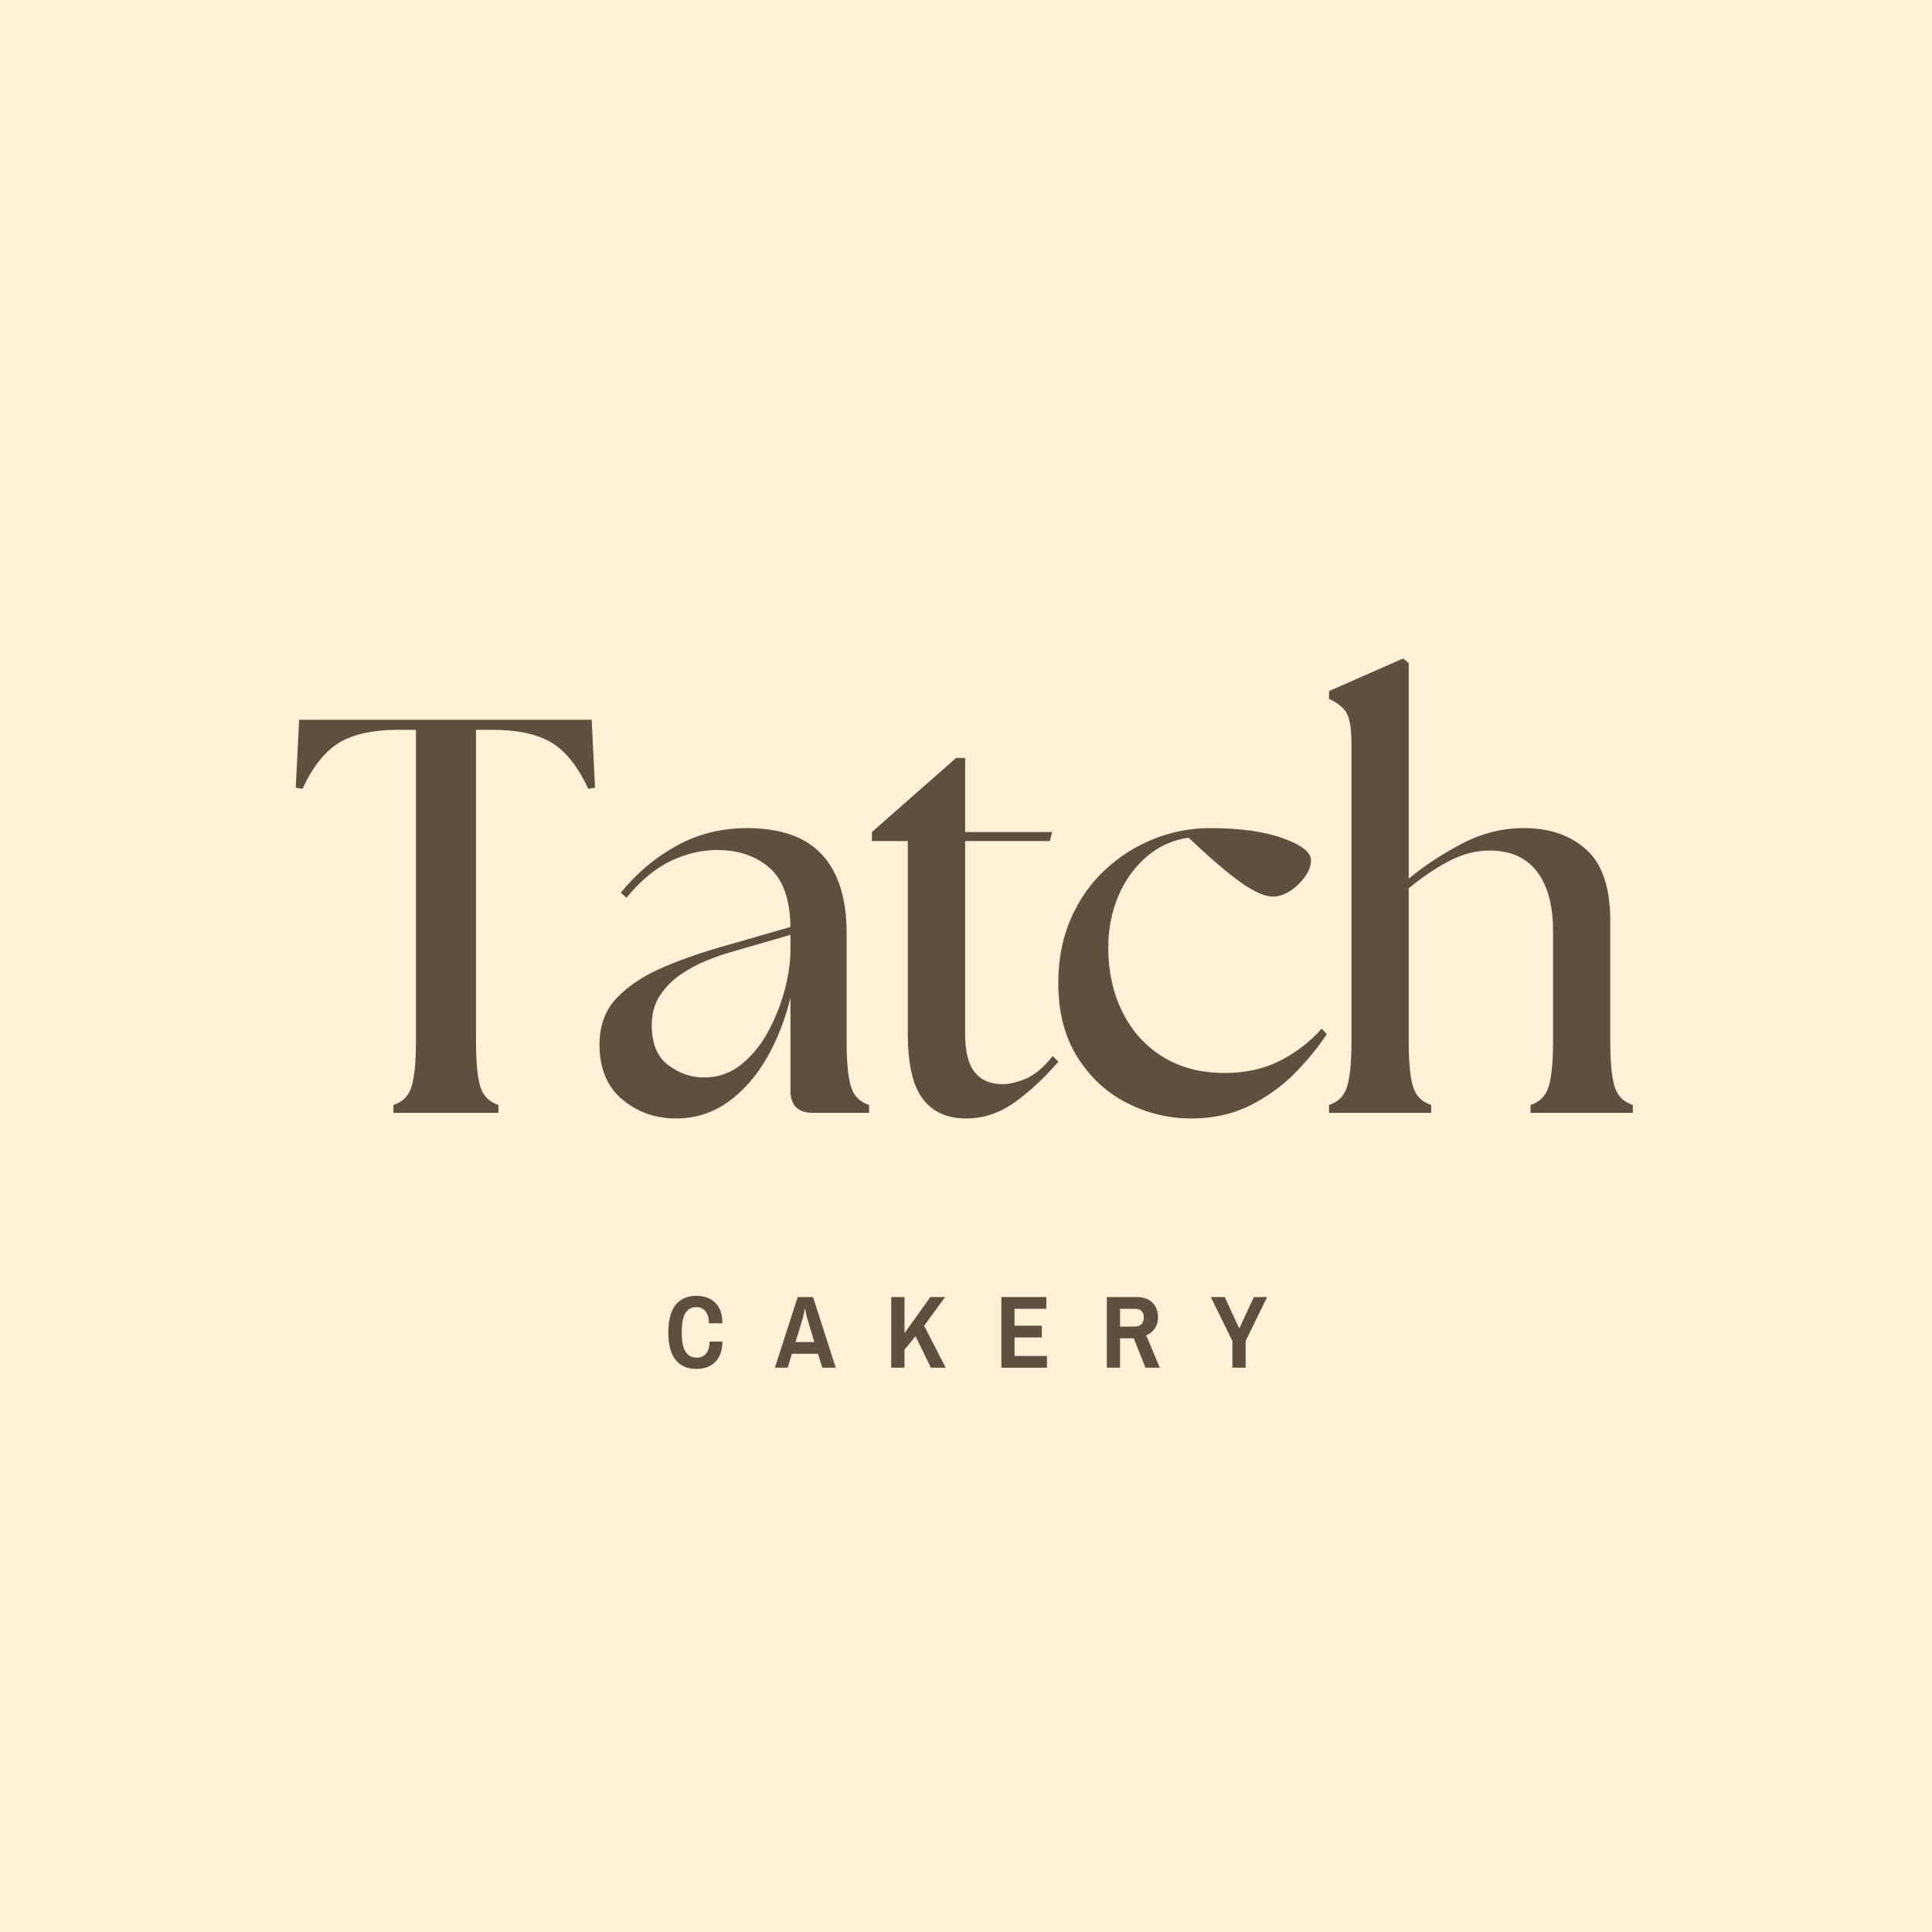
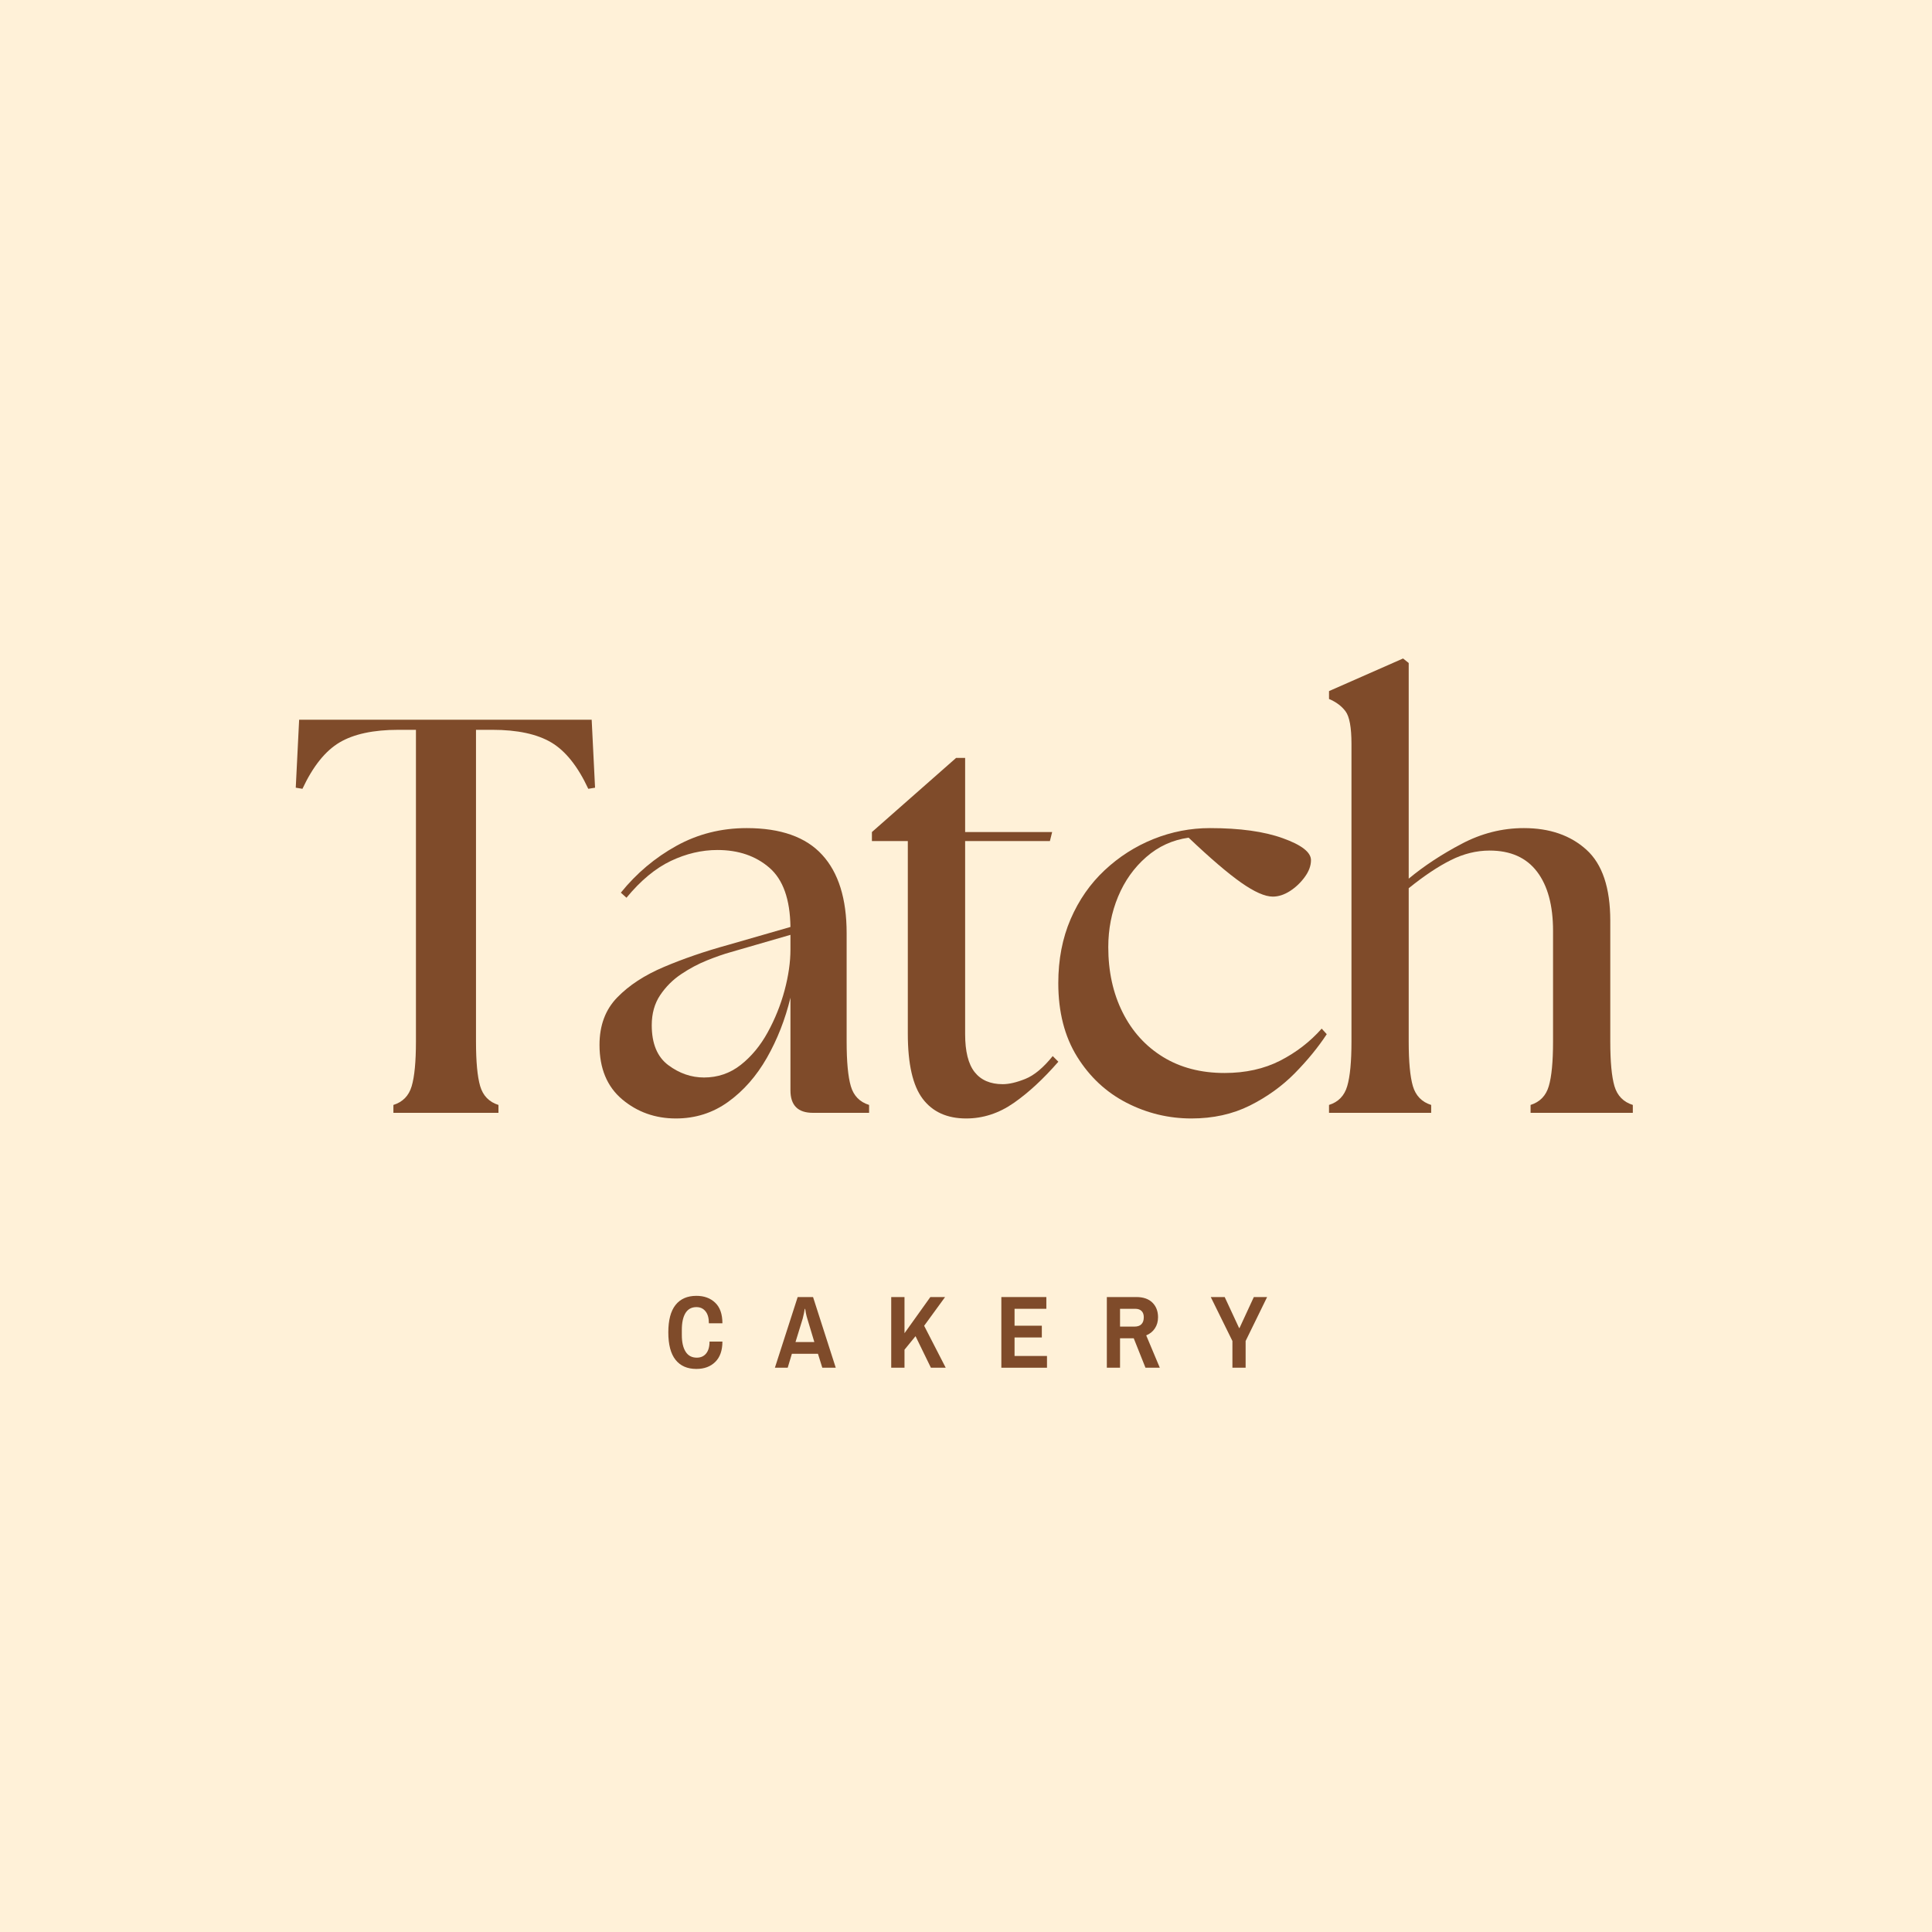
<svg xmlns="http://www.w3.org/2000/svg" width="500" zoomAndPan="magnify" viewBox="0 0 375 375" height="500" preserveAspectRatio="xMidYMid meet" version="1.0">
  <defs>
    <g />
  </defs>
  <rect x="-37.5" width="450" fill="#ffffff" y="-37.5" height="450" fill-opacity="1" />
  <rect x="-37.5" width="450" fill="#fff1d8" y="-37.5" height="450" fill-opacity="1" />
-   <g fill="#604f3f" fill-opacity="1">
+   <g fill="#7f4b2a" fill-opacity="1">
    <g transform="translate(55.87507, 216)">
      <g>
        <path d="M 20.484 0 L 20.484 -1.531 C 22.305 -2.102 23.488 -3.316 24.031 -5.172 C 24.582 -7.023 24.859 -9.914 24.859 -13.844 L 24.859 -74.344 L 21.469 -74.344 C 16.602 -74.344 12.789 -73.523 10.031 -71.891 C 7.27 -70.254 4.867 -67.254 2.828 -62.891 L 1.531 -63.109 L 2.188 -76.297 L 58.969 -76.297 L 59.625 -63.109 L 58.312 -62.891 C 56.281 -67.254 53.883 -70.254 51.125 -71.891 C 48.363 -73.523 44.547 -74.344 39.672 -74.344 L 36.516 -74.344 L 36.516 -13.844 C 36.516 -9.914 36.785 -7.023 37.328 -5.172 C 37.879 -3.316 39.062 -2.102 40.875 -1.531 L 40.875 0 Z M 20.484 0 " />
      </g>
    </g>
  </g>
-   <g fill="#604f3f" fill-opacity="1">
+   <g fill="#7f4b2a" fill-opacity="1">
    <g transform="translate(113.0979, 216)">
      <g>
        <path d="M 44.688 0 C 41.781 0 40.328 -1.453 40.328 -4.359 L 40.328 -22.344 C 39.305 -18.125 37.781 -14.234 35.75 -10.672 C 33.719 -7.117 31.211 -4.27 28.234 -2.125 C 25.254 0.02 21.875 1.094 18.094 1.094 C 14.094 1.094 10.617 -0.141 7.672 -2.609 C 4.734 -5.086 3.266 -8.613 3.266 -13.188 C 3.266 -16.969 4.41 -20.035 6.703 -22.391 C 8.992 -24.754 12.023 -26.734 15.797 -28.328 C 19.578 -29.93 23.723 -31.352 28.234 -32.594 L 40.328 -36.078 C 40.254 -41.453 38.891 -45.285 36.234 -47.578 C 33.586 -49.867 30.227 -51.016 26.156 -51.016 C 23.102 -51.016 20.086 -50.305 17.109 -48.891 C 14.129 -47.473 11.258 -45.094 8.5 -41.75 L 7.406 -42.734 C 10.457 -46.504 14.055 -49.535 18.203 -51.828 C 22.348 -54.117 26.891 -55.266 31.828 -55.266 C 38.441 -55.266 43.328 -53.535 46.484 -50.078 C 49.648 -46.629 51.234 -41.562 51.234 -34.875 L 51.234 -13.844 C 51.234 -9.914 51.504 -7.023 52.047 -5.172 C 52.586 -3.316 53.77 -2.102 55.594 -1.531 L 55.594 0 Z M 13.406 -17 C 13.406 -13.438 14.477 -10.852 16.625 -9.25 C 18.77 -7.656 21.078 -6.859 23.547 -6.859 C 26.234 -6.859 28.613 -7.676 30.688 -9.312 C 32.758 -10.945 34.504 -13.055 35.922 -15.641 C 37.336 -18.223 38.426 -20.93 39.188 -23.766 C 39.945 -26.598 40.328 -29.25 40.328 -31.719 L 40.328 -34.547 L 28.672 -31.172 C 27.359 -30.805 25.848 -30.281 24.141 -29.594 C 22.43 -28.906 20.758 -28.016 19.125 -26.922 C 17.488 -25.828 16.125 -24.461 15.031 -22.828 C 13.945 -21.203 13.406 -19.258 13.406 -17 Z M 13.406 -17 " />
      </g>
    </g>
  </g>
-   <g fill="#604f3f" fill-opacity="1">
+   <g fill="#7f4b2a" fill-opacity="1">
    <g transform="translate(167.0508, 216)">
      <g>
        <path d="M 20.484 1.094 C 16.785 1.094 13.973 -0.176 12.047 -2.719 C 10.117 -5.27 9.156 -9.488 9.156 -15.375 L 9.156 -52.75 L 2.188 -52.75 L 2.188 -54.5 L 18.531 -68.891 L 20.281 -68.891 L 20.281 -54.5 L 37.172 -54.5 L 36.734 -52.75 L 20.281 -52.75 L 20.281 -15.266 C 20.281 -11.922 20.895 -9.469 22.125 -7.906 C 23.363 -6.344 25.18 -5.562 27.578 -5.562 C 28.816 -5.562 30.285 -5.906 31.984 -6.594 C 33.691 -7.281 35.457 -8.754 37.281 -11.016 L 38.375 -9.922 C 35.469 -6.578 32.578 -3.906 29.703 -1.906 C 26.828 0.094 23.754 1.094 20.484 1.094 Z M 20.484 1.094 " />
      </g>
    </g>
  </g>
-   <g fill="#604f3f" fill-opacity="1">
+   <g fill="#7f4b2a" fill-opacity="1">
    <g transform="translate(202.0384, 216)">
      <g>
        <path d="M 29.219 1.094 C 24.781 1.094 20.582 0.078 16.625 -1.953 C 12.664 -3.992 9.469 -6.973 7.031 -10.891 C 4.594 -14.816 3.375 -19.578 3.375 -25.172 C 3.375 -29.754 4.172 -33.895 5.766 -37.594 C 7.367 -41.301 9.566 -44.461 12.359 -47.078 C 15.16 -49.703 18.32 -51.723 21.844 -53.141 C 25.375 -54.555 29.031 -55.266 32.812 -55.266 C 38.625 -55.266 43.344 -54.609 46.969 -53.297 C 50.602 -51.992 52.422 -50.578 52.422 -49.047 C 52.422 -47.961 52.02 -46.875 51.219 -45.781 C 50.426 -44.688 49.469 -43.773 48.344 -43.047 C 47.219 -42.328 46.109 -41.969 45.016 -41.969 C 43.492 -41.969 41.441 -42.875 38.859 -44.688 C 36.273 -46.508 32.879 -49.414 28.672 -53.406 C 25.547 -52.969 22.801 -51.711 20.438 -49.641 C 18.07 -47.578 16.254 -45.02 14.984 -41.969 C 13.711 -38.914 13.078 -35.645 13.078 -32.156 C 13.078 -27.426 14.004 -23.207 15.859 -19.5 C 17.711 -15.801 20.328 -12.914 23.703 -10.844 C 27.086 -8.77 31.066 -7.734 35.641 -7.734 C 39.711 -7.734 43.312 -8.531 46.438 -10.125 C 49.562 -11.727 52.25 -13.801 54.5 -16.344 L 55.484 -15.266 C 53.805 -12.711 51.734 -10.18 49.266 -7.672 C 46.797 -5.172 43.891 -3.082 40.547 -1.406 C 37.203 0.258 33.426 1.094 29.219 1.094 Z M 29.219 1.094 " />
      </g>
    </g>
  </g>
-   <g fill="#604f3f" fill-opacity="1">
+   <g fill="#7f4b2a" fill-opacity="1">
    <g transform="translate(255.7733, 216)">
      <g>
        <path d="M 2.188 0 L 2.188 -1.531 C 4 -2.102 5.176 -3.316 5.719 -5.172 C 6.27 -7.023 6.547 -9.914 6.547 -13.844 L 6.547 -71.609 C 6.547 -74.805 6.16 -76.914 5.391 -77.938 C 4.629 -78.957 3.562 -79.754 2.188 -80.328 L 2.188 -81.859 L 16.562 -88.188 L 17.656 -87.312 L 17.656 -45.453 C 20.633 -47.922 24.051 -50.172 27.906 -52.203 C 31.758 -54.242 35.789 -55.266 40 -55.266 C 45.02 -55.266 49.07 -53.863 52.156 -51.062 C 55.238 -48.27 56.781 -43.676 56.781 -37.281 L 56.781 -13.844 C 56.781 -9.914 57.051 -7.023 57.594 -5.172 C 58.145 -3.316 59.332 -2.102 61.156 -1.531 L 61.156 0 L 41.312 0 L 41.312 -1.531 C 43.125 -2.102 44.301 -3.316 44.844 -5.172 C 45.395 -7.023 45.672 -9.914 45.672 -13.844 L 45.672 -35.312 C 45.672 -40.258 44.633 -44.094 42.562 -46.812 C 40.488 -49.539 37.422 -50.906 33.359 -50.906 C 30.805 -50.906 28.297 -50.285 25.828 -49.047 C 23.359 -47.816 20.633 -46 17.656 -43.594 L 17.656 -13.844 C 17.656 -9.914 17.926 -7.023 18.469 -5.172 C 19.02 -3.316 20.203 -2.102 22.016 -1.531 L 22.016 0 Z M 2.188 0 " />
      </g>
    </g>
  </g>
-   <g fill="#604f3f" fill-opacity="1">
+   <g fill="#7f4b2a" fill-opacity="1">
    <g transform="translate(129.0316, 265.475)">
      <g>
        <path d="M 6.141 0.234 C 4.379 0.234 3.031 -0.352 2.094 -1.531 C 1.156 -2.707 0.688 -4.484 0.688 -6.859 C 0.688 -9.234 1.156 -11.008 2.094 -12.188 C 3.031 -13.363 4.379 -13.953 6.141 -13.953 C 7.648 -13.953 8.867 -13.504 9.797 -12.609 C 10.723 -11.723 11.188 -10.395 11.188 -8.625 L 8.562 -8.625 C 8.562 -9.645 8.344 -10.422 7.906 -10.953 C 7.477 -11.492 6.891 -11.766 6.141 -11.766 C 5.203 -11.766 4.492 -11.379 4.016 -10.609 C 3.547 -9.836 3.312 -8.754 3.312 -7.359 L 3.312 -6.359 C 3.312 -4.961 3.555 -3.879 4.047 -3.109 C 4.535 -2.336 5.258 -1.953 6.219 -1.953 C 6.977 -1.953 7.578 -2.219 8.016 -2.75 C 8.461 -3.281 8.688 -4.055 8.688 -5.078 L 11.188 -5.078 C 11.188 -3.348 10.723 -2.031 9.797 -1.125 C 8.879 -0.219 7.66 0.234 6.141 0.234 Z M 6.141 0.234 " />
      </g>
    </g>
  </g>
-   <g fill="#604f3f" fill-opacity="1">
+   <g fill="#7f4b2a" fill-opacity="1">
    <g transform="translate(150.4069, 265.475)">
      <g>
        <path d="M 4.422 -13.719 L 7.406 -13.719 L 11.812 0 L 9.203 0 L 8.359 -2.703 L 3.297 -2.703 L 2.484 0 L 0 0 Z M 7.656 -4.984 L 6.281 -9.562 C 6.188 -9.852 6.098 -10.203 6.016 -10.609 C 5.941 -11.023 5.895 -11.297 5.875 -11.422 L 5.797 -11.422 C 5.773 -11.285 5.723 -11.004 5.641 -10.578 C 5.555 -10.16 5.477 -9.82 5.406 -9.562 L 4 -4.984 Z M 7.656 -4.984 " />
      </g>
    </g>
  </g>
-   <g fill="#604f3f" fill-opacity="1">
+   <g fill="#7f4b2a" fill-opacity="1">
    <g transform="translate(171.7823, 265.475)">
      <g>
        <path d="M 1.203 -13.719 L 3.781 -13.719 L 3.781 -6.703 L 8.797 -13.719 L 11.656 -13.719 L 7.594 -8.141 L 11.781 0 L 8.906 0 L 5.922 -6.125 L 3.781 -3.5 L 3.781 0 L 1.203 0 Z M 1.203 -13.719 " />
      </g>
    </g>
  </g>
-   <g fill="#604f3f" fill-opacity="1">
+   <g fill="#7f4b2a" fill-opacity="1">
    <g transform="translate(193.1576, 265.475)">
      <g>
        <path d="M 1.203 -13.719 L 9.938 -13.719 L 9.938 -11.438 L 3.766 -11.438 L 3.766 -8.156 L 9.062 -8.156 L 9.062 -5.875 L 3.766 -5.875 L 3.766 -2.281 L 10.062 -2.281 L 10.062 0 L 1.203 0 Z M 1.203 -13.719 " />
      </g>
    </g>
  </g>
-   <g fill="#604f3f" fill-opacity="1">
+   <g fill="#7f4b2a" fill-opacity="1">
    <g transform="translate(213.6333, 265.475)">
      <g>
        <path d="M 1.203 -13.719 L 6.938 -13.719 C 8.281 -13.719 9.316 -13.359 10.047 -12.641 C 10.773 -11.922 11.141 -10.973 11.141 -9.797 C 11.141 -8.973 10.938 -8.254 10.531 -7.641 C 10.125 -7.023 9.562 -6.57 8.844 -6.281 L 11.484 0 L 8.703 0 L 6.422 -5.719 L 3.766 -5.719 L 3.766 0 L 1.203 0 Z M 6.578 -7.984 C 7.18 -7.984 7.629 -8.141 7.922 -8.453 C 8.223 -8.766 8.375 -9.211 8.375 -9.797 C 8.375 -10.316 8.234 -10.719 7.953 -11 C 7.68 -11.289 7.258 -11.438 6.688 -11.438 L 3.766 -11.438 L 3.766 -7.984 Z M 6.578 -7.984 " />
      </g>
    </g>
  </g>
-   <g fill="#604f3f" fill-opacity="1">
+   <g fill="#7f4b2a" fill-opacity="1">
    <g transform="translate(235.0087, 265.475)">
      <g>
        <path d="M 4.203 -5.188 L 0 -13.719 L 2.703 -13.719 L 5.5 -7.703 L 5.578 -7.703 L 8.359 -13.719 L 10.938 -13.719 L 6.766 -5.188 L 6.766 0 L 4.203 0 Z M 4.203 -5.188 " />
      </g>
    </g>
  </g>
</svg>
